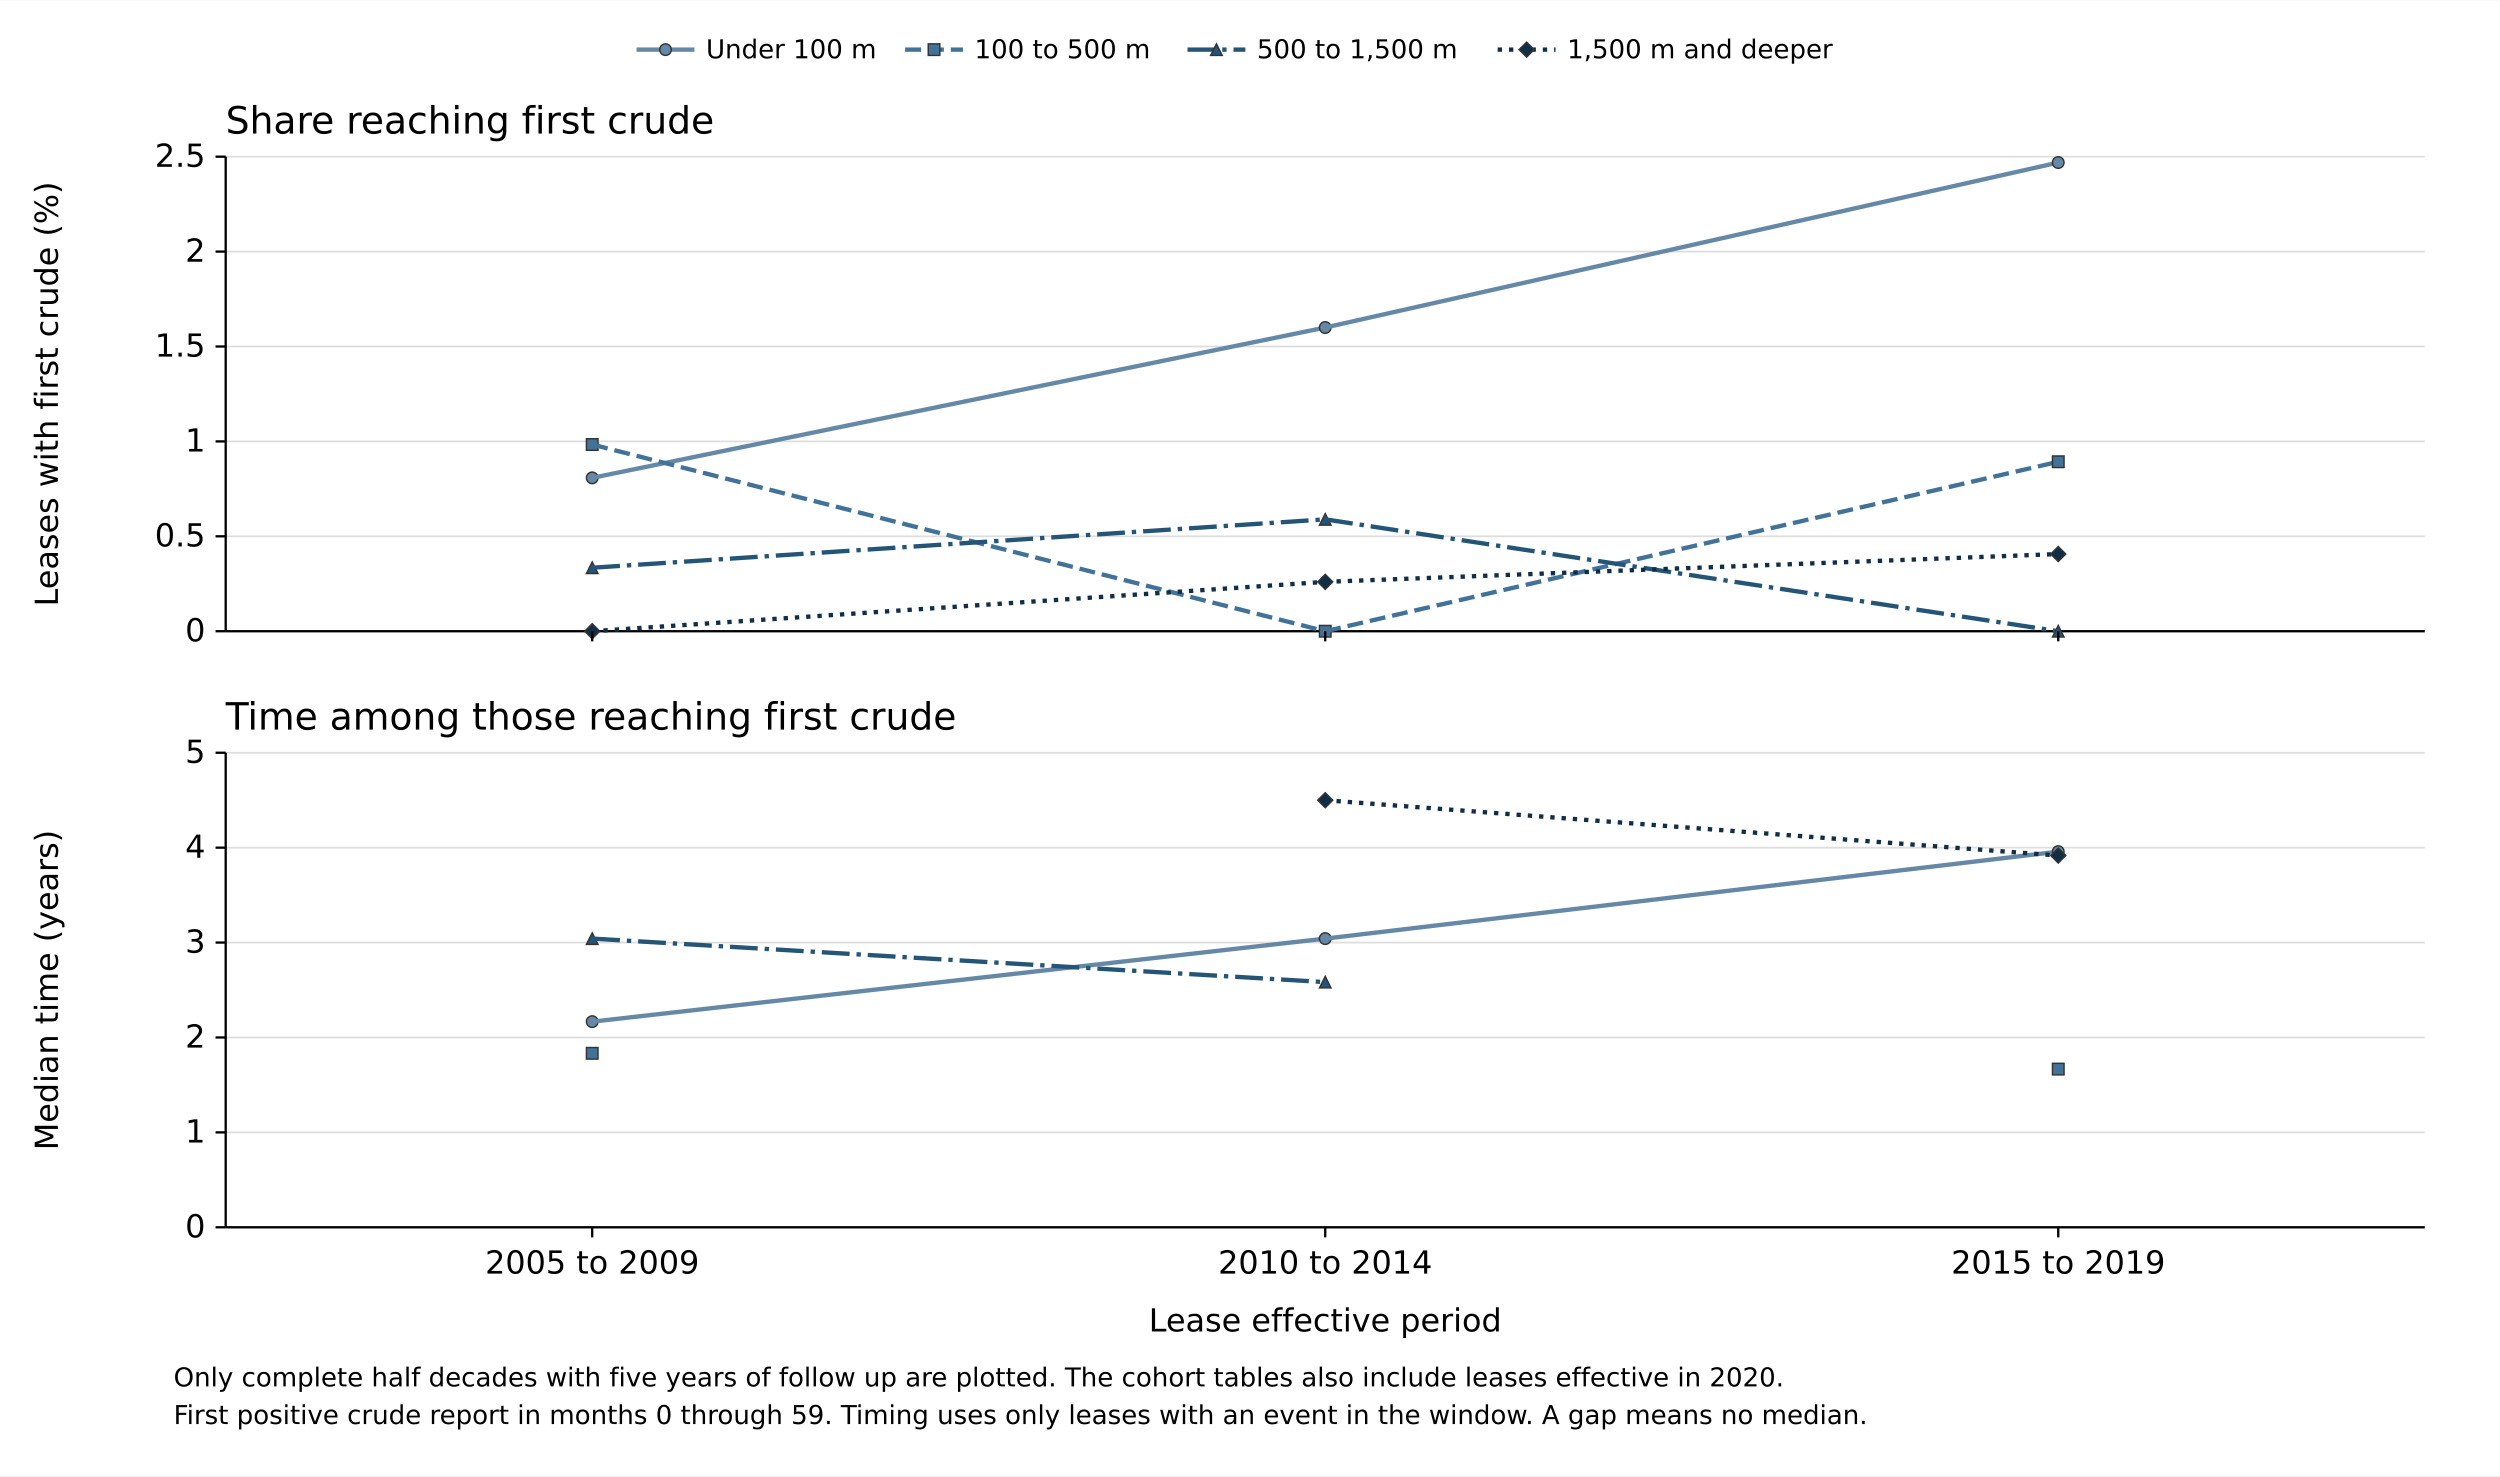
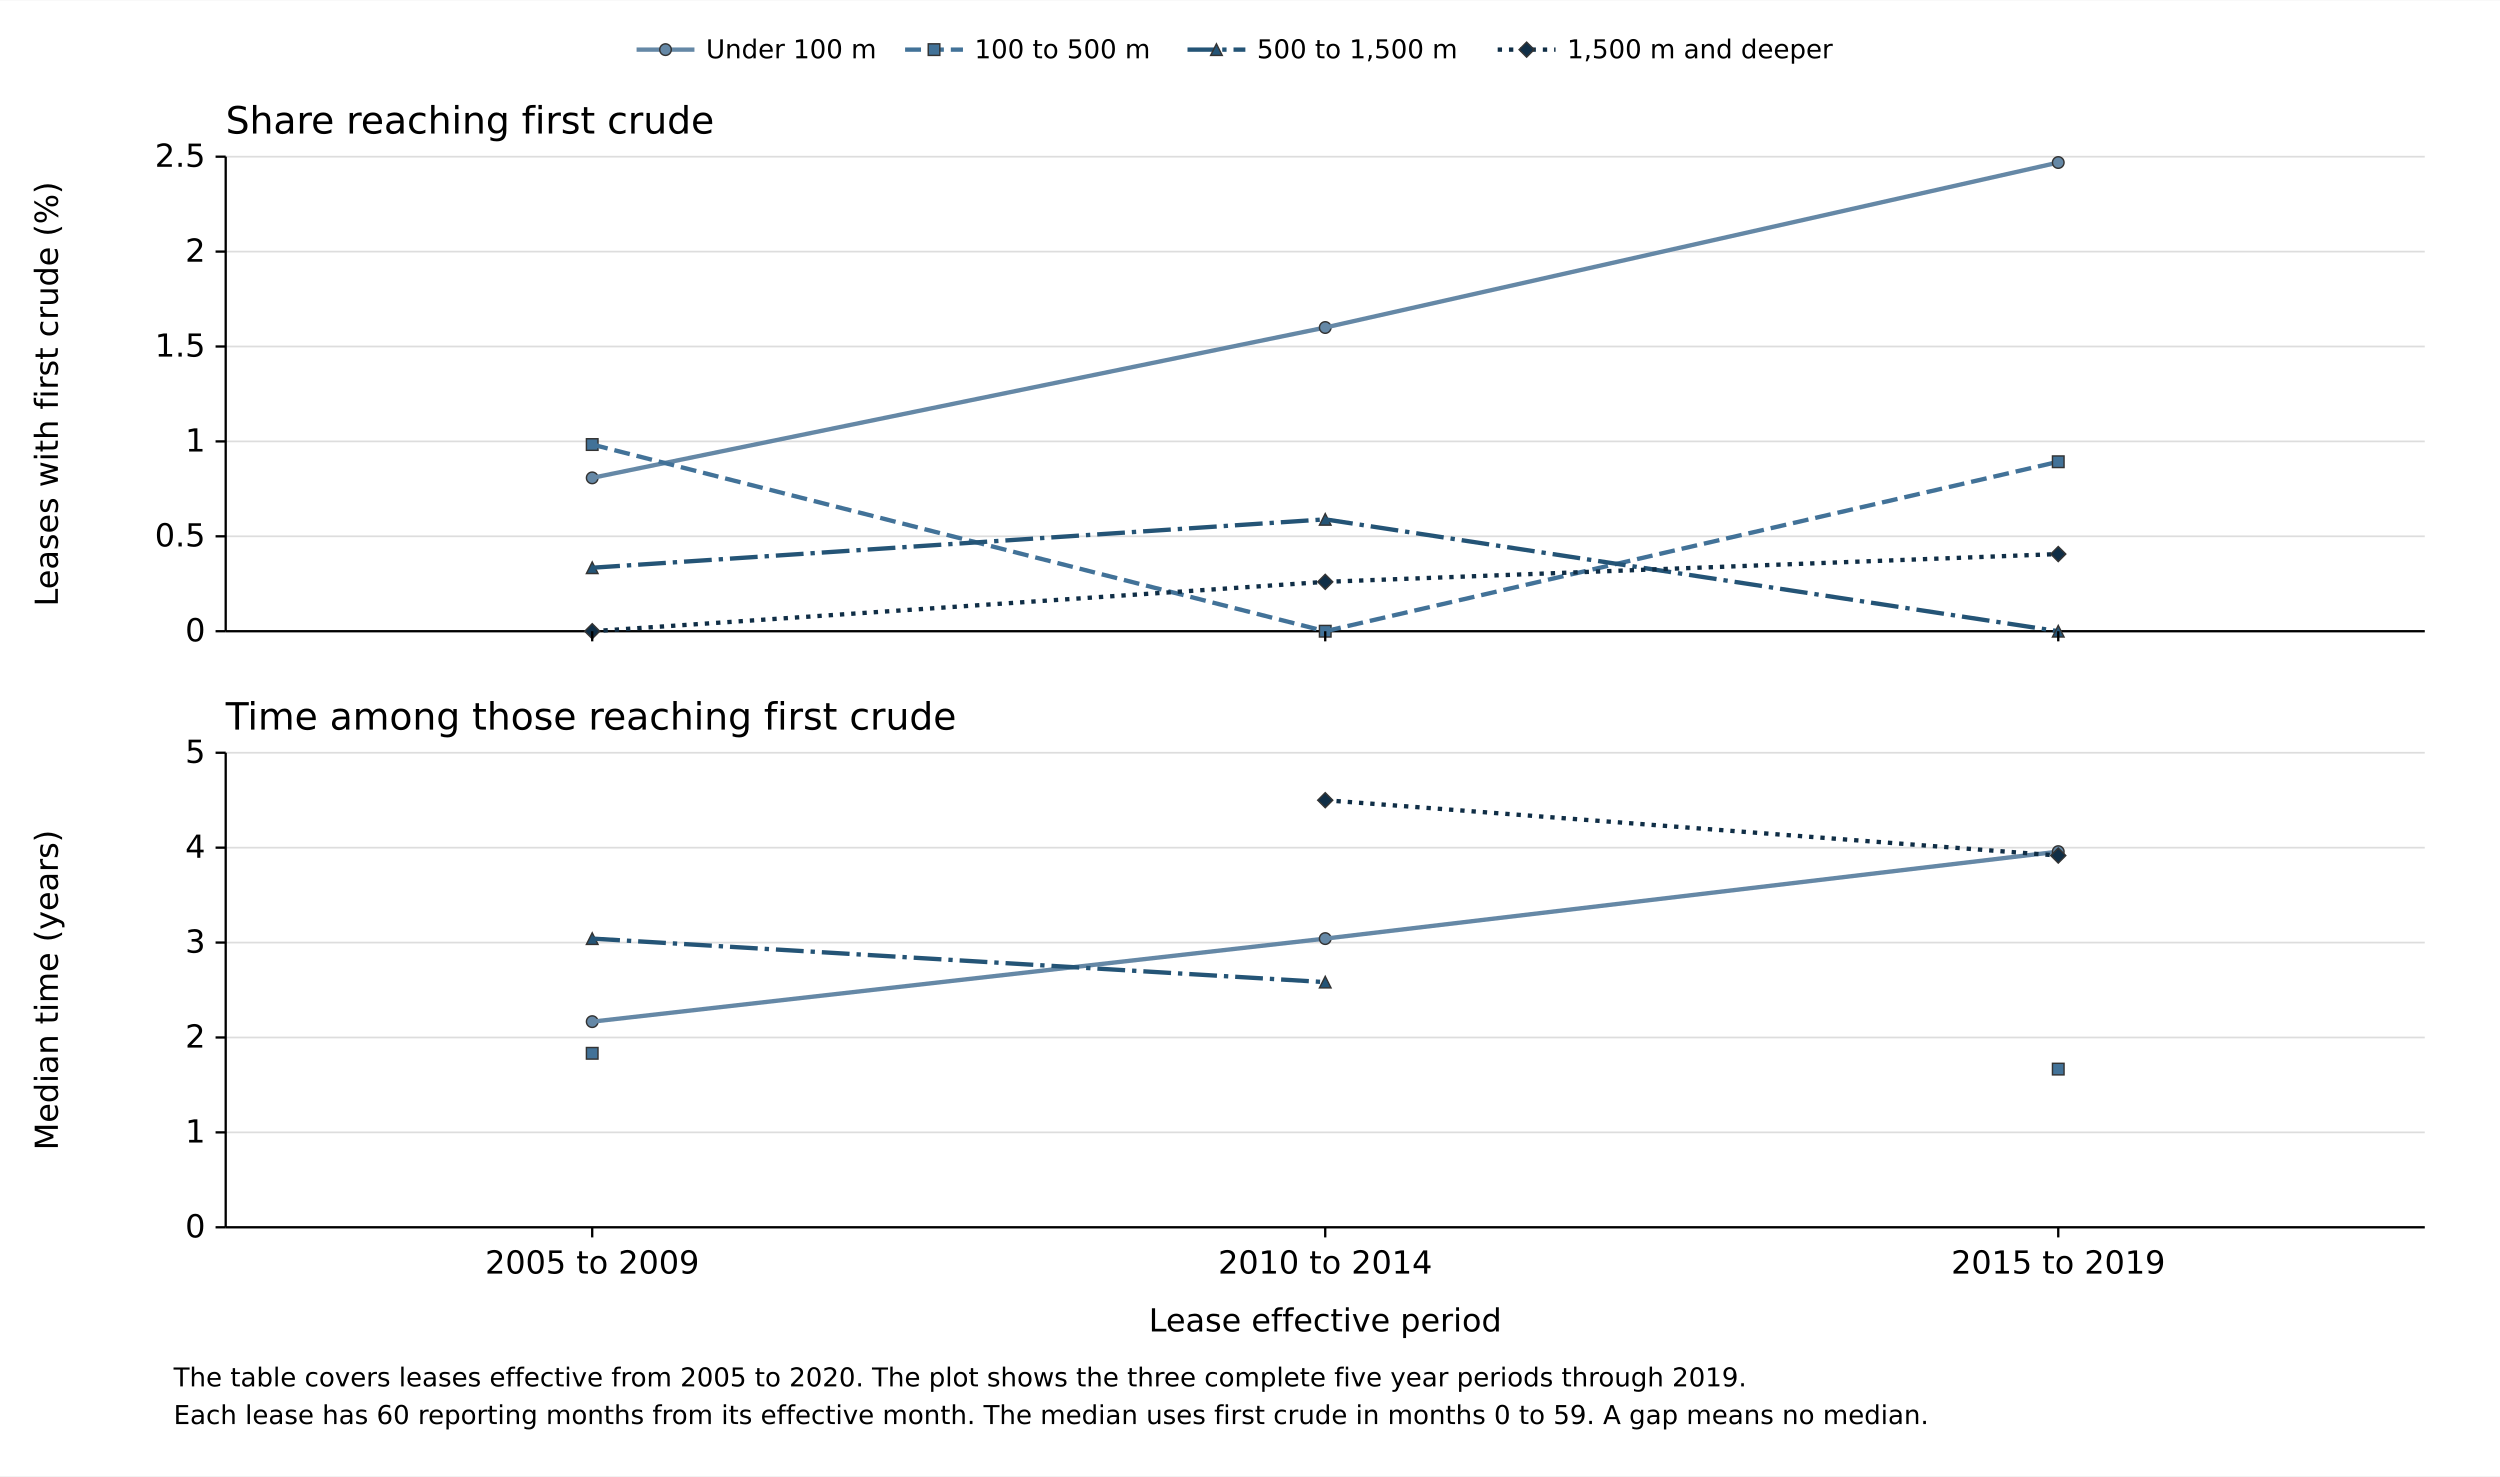
<svg xmlns="http://www.w3.org/2000/svg" viewBox="0 0 864 510" width="960" height="567" role="img" aria-label="First crude oil by water depth and period (Share reaching first crude, Time among those reaching first crude)" font-family="'DejaVu Sans','Segoe UI',Arial,sans-serif">
  <rect width="864" height="510" fill="white" />
  <line x1="220" y1="17" x2="240" y2="17" stroke="#6588a6" stroke-width="1.5" stroke-dasharray="none" />
  <circle cx="230" cy="17" r="2" stroke="#333333" stroke-width="0.5" fill="#6588a6" />
  <text x="244" y="20" font-size="9" text-anchor="start">Under 100 m</text>
  <line x1="312.8" y1="17" x2="332.8" y2="17" stroke="#427298" stroke-width="1.5" stroke-dasharray="5.5 2.4" />
  <rect x="320.8" y="15" width="4" height="4" stroke="#333333" stroke-width="0.5" fill="#427298" />
  <text x="336.8" y="20" font-size="9" text-anchor="start">100 to 500 m</text>
  <line x1="410.4" y1="17" x2="430.4" y2="17" stroke="#245476" stroke-width="1.5" stroke-dasharray="9.6 2.4 1.5 2.4" />
  <polygon points="420.40,15.00 422.40,19.00 418.40,19.00" stroke="#333333" stroke-width="0.5" fill="#245476" />
  <text x="434.4" y="20" font-size="9" text-anchor="start">500 to 1,500 m</text>
  <line x1="517.6" y1="17" x2="537.6" y2="17" stroke="#102e46" stroke-width="1.5" stroke-dasharray="1.5 2.4" />
  <polygon points="527.60,14.40 530.20,17.00 527.60,19.60 525.00,17.00" stroke="#333333" stroke-width="0.5" fill="#102e46" />
  <text x="541.6" y="20" font-size="9" text-anchor="start">1,500 m and deeper</text>
  <text x="78" y="46" font-size="13" text-anchor="start">Share reaching first crude</text>
  <line x1="78" y1="218.0" x2="838" y2="218.0" stroke="#dddddd" stroke-width="0.6" stroke-dasharray="none" />
  <line x1="74.5" y1="218.0" x2="78" y2="218.0" stroke="black" stroke-width="0.8" stroke-dasharray="none" />
  <text x="71" y="221.5" font-size="11" text-anchor="end">0</text>
  <line x1="78" y1="185.2" x2="838" y2="185.2" stroke="#dddddd" stroke-width="0.6" stroke-dasharray="none" />
  <line x1="74.5" y1="185.2" x2="78" y2="185.2" stroke="black" stroke-width="0.8" stroke-dasharray="none" />
  <text x="71" y="188.7" font-size="11" text-anchor="end">0.5</text>
  <line x1="78" y1="152.4" x2="838" y2="152.4" stroke="#dddddd" stroke-width="0.6" stroke-dasharray="none" />
  <line x1="74.5" y1="152.4" x2="78" y2="152.4" stroke="black" stroke-width="0.8" stroke-dasharray="none" />
  <text x="71" y="155.9" font-size="11" text-anchor="end">1</text>
  <line x1="78" y1="119.6" x2="838" y2="119.6" stroke="#dddddd" stroke-width="0.6" stroke-dasharray="none" />
  <line x1="74.5" y1="119.6" x2="78" y2="119.6" stroke="black" stroke-width="0.8" stroke-dasharray="none" />
  <text x="71" y="123.1" font-size="11" text-anchor="end">1.5</text>
  <line x1="78" y1="86.8" x2="838" y2="86.8" stroke="#dddddd" stroke-width="0.6" stroke-dasharray="none" />
  <line x1="74.5" y1="86.8" x2="78" y2="86.8" stroke="black" stroke-width="0.8" stroke-dasharray="none" />
  <text x="71" y="90.3" font-size="11" text-anchor="end">2</text>
  <line x1="78" y1="54.0" x2="838" y2="54.0" stroke="#dddddd" stroke-width="0.6" stroke-dasharray="none" />
  <line x1="74.5" y1="54.0" x2="78" y2="54.0" stroke="black" stroke-width="0.8" stroke-dasharray="none" />
  <text x="71" y="57.5" font-size="11" text-anchor="end">2.5</text>
  <line x1="78" y1="54" x2="78" y2="218" stroke="black" stroke-width="0.8" stroke-dasharray="none" />
  <line x1="78" y1="218" x2="838" y2="218" stroke="black" stroke-width="0.8" stroke-dasharray="none" />
  <text x="20" y="136.0" font-size="11" text-anchor="middle" transform="rotate(-90 20 136.0)">Leases with first crude (%)</text>
  <circle cx="204.667" cy="165.0" r="2" stroke="#333333" stroke-width="0.5" fill="#6588a6" />
  <line x1="204.667" y1="165.0" x2="458.0" y2="113.04" stroke="#6588a6" stroke-width="1.5" stroke-dasharray="none" />
  <circle cx="458.0" cy="113.04" r="2" stroke="#333333" stroke-width="0.5" fill="#6588a6" />
  <line x1="458.0" y1="113.04" x2="711.333" y2="56.02" stroke="#6588a6" stroke-width="1.5" stroke-dasharray="none" />
  <circle cx="711.333" cy="56.02" r="2" stroke="#333333" stroke-width="0.5" fill="#6588a6" />
  <rect x="202.667" y="151.48" width="4" height="4" stroke="#333333" stroke-width="0.5" fill="#427298" />
  <line x1="204.667" y1="153.48" x2="458.0" y2="218.0" stroke="#427298" stroke-width="1.5" stroke-dasharray="5.5 2.4" />
  <rect x="456.0" y="216.0" width="4" height="4" stroke="#333333" stroke-width="0.5" fill="#427298" />
  <line x1="458.0" y1="218.0" x2="711.333" y2="159.43" stroke="#427298" stroke-width="1.5" stroke-dasharray="5.5 2.4" />
  <rect x="709.333" y="157.43" width="4" height="4" stroke="#333333" stroke-width="0.5" fill="#427298" />
  <polygon points="204.67,194.06 206.67,198.06 202.67,198.06" stroke="#333333" stroke-width="0.5" fill="#245476" />
  <line x1="204.667" y1="196.06" x2="458.0" y2="179.34" stroke="#245476" stroke-width="1.5" stroke-dasharray="9.6 2.4 1.5 2.4" />
  <polygon points="458.00,177.34 460.00,181.34 456.00,181.34" stroke="#333333" stroke-width="0.5" fill="#245476" />
  <line x1="458.0" y1="179.34" x2="711.333" y2="218.0" stroke="#245476" stroke-width="1.5" stroke-dasharray="9.6 2.4 1.5 2.4" />
  <polygon points="711.33,216.00 713.33,220.00 709.33,220.00" stroke="#333333" stroke-width="0.5" fill="#245476" />
  <polygon points="204.67,215.40 207.27,218.00 204.67,220.60 202.07,218.00" stroke="#333333" stroke-width="0.5" fill="#102e46" />
  <line x1="204.667" y1="218.0" x2="458.0" y2="200.94" stroke="#102e46" stroke-width="1.5" stroke-dasharray="1.5 2.4" />
  <polygon points="458.00,198.34 460.60,200.94 458.00,203.54 455.40,200.94" stroke="#333333" stroke-width="0.5" fill="#102e46" />
  <line x1="458.0" y1="200.94" x2="711.333" y2="191.33" stroke="#102e46" stroke-width="1.5" stroke-dasharray="1.5 2.4" />
  <polygon points="711.33,188.73 713.93,191.33 711.33,193.93 708.73,191.33" stroke="#333333" stroke-width="0.5" fill="#102e46" />
  <line x1="204.667" y1="218" x2="204.667" y2="221.5" stroke="black" stroke-width="0.8" stroke-dasharray="none" />
  <line x1="458.0" y1="218" x2="458.0" y2="221.5" stroke="black" stroke-width="0.8" stroke-dasharray="none" />
  <line x1="711.333" y1="218" x2="711.333" y2="221.5" stroke="black" stroke-width="0.8" stroke-dasharray="none" />
  <text x="78" y="252" font-size="13" text-anchor="start">Time among those reaching first crude</text>
  <line x1="78" y1="424.0" x2="838" y2="424.0" stroke="#dddddd" stroke-width="0.6" stroke-dasharray="none" />
  <line x1="74.5" y1="424.0" x2="78" y2="424.0" stroke="black" stroke-width="0.8" stroke-dasharray="none" />
  <text x="71" y="427.5" font-size="11" text-anchor="end">0</text>
  <line x1="78" y1="391.2" x2="838" y2="391.2" stroke="#dddddd" stroke-width="0.6" stroke-dasharray="none" />
  <line x1="74.5" y1="391.2" x2="78" y2="391.2" stroke="black" stroke-width="0.8" stroke-dasharray="none" />
  <text x="71" y="394.7" font-size="11" text-anchor="end">1</text>
  <line x1="78" y1="358.4" x2="838" y2="358.4" stroke="#dddddd" stroke-width="0.6" stroke-dasharray="none" />
  <line x1="74.5" y1="358.4" x2="78" y2="358.4" stroke="black" stroke-width="0.8" stroke-dasharray="none" />
  <text x="71" y="361.9" font-size="11" text-anchor="end">2</text>
  <line x1="78" y1="325.6" x2="838" y2="325.6" stroke="#dddddd" stroke-width="0.6" stroke-dasharray="none" />
  <line x1="74.5" y1="325.6" x2="78" y2="325.6" stroke="black" stroke-width="0.8" stroke-dasharray="none" />
  <text x="71" y="329.1" font-size="11" text-anchor="end">3</text>
  <line x1="78" y1="292.8" x2="838" y2="292.8" stroke="#dddddd" stroke-width="0.6" stroke-dasharray="none" />
  <line x1="74.5" y1="292.8" x2="78" y2="292.8" stroke="black" stroke-width="0.8" stroke-dasharray="none" />
  <text x="71" y="296.3" font-size="11" text-anchor="end">4</text>
  <line x1="78" y1="260.0" x2="838" y2="260.0" stroke="#dddddd" stroke-width="0.6" stroke-dasharray="none" />
  <line x1="74.5" y1="260.0" x2="78" y2="260.0" stroke="black" stroke-width="0.8" stroke-dasharray="none" />
  <text x="71" y="263.5" font-size="11" text-anchor="end">5</text>
  <line x1="78" y1="260" x2="78" y2="424" stroke="black" stroke-width="0.8" stroke-dasharray="none" />
  <line x1="78" y1="424" x2="838" y2="424" stroke="black" stroke-width="0.8" stroke-dasharray="none" />
  <text x="20" y="342.0" font-size="11" text-anchor="middle" transform="rotate(-90 20 342.0)">Median time (years)</text>
  <circle cx="204.667" cy="352.93" r="2" stroke="#333333" stroke-width="0.5" fill="#6588a6" />
  <line x1="204.667" y1="352.93" x2="458.0" y2="324.23" stroke="#6588a6" stroke-width="1.5" stroke-dasharray="none" />
  <circle cx="458.0" cy="324.23" r="2" stroke="#333333" stroke-width="0.5" fill="#6588a6" />
  <line x1="458.0" y1="324.23" x2="711.333" y2="294.17" stroke="#6588a6" stroke-width="1.5" stroke-dasharray="none" />
  <circle cx="711.333" cy="294.17" r="2" stroke="#333333" stroke-width="0.5" fill="#6588a6" />
  <rect x="202.667" y="361.87" width="4" height="4" stroke="#333333" stroke-width="0.5" fill="#427298" />
  <rect x="709.333" y="367.33" width="4" height="4" stroke="#333333" stroke-width="0.5" fill="#427298" />
  <polygon points="204.67,322.23 206.67,326.23 202.67,326.23" stroke="#333333" stroke-width="0.5" fill="#245476" />
  <line x1="204.667" y1="324.23" x2="458.0" y2="339.27" stroke="#245476" stroke-width="1.5" stroke-dasharray="9.6 2.4 1.5 2.4" />
  <polygon points="458.00,337.27 460.00,341.27 456.00,341.27" stroke="#333333" stroke-width="0.5" fill="#245476" />
  <polygon points="458.00,273.80 460.60,276.40 458.00,279.00 455.40,276.40" stroke="#333333" stroke-width="0.5" fill="#102e46" />
  <line x1="458.0" y1="276.4" x2="711.333" y2="295.53" stroke="#102e46" stroke-width="1.5" stroke-dasharray="1.5 2.4" />
  <polygon points="711.33,292.93 713.93,295.53 711.33,298.13 708.73,295.53" stroke="#333333" stroke-width="0.5" fill="#102e46" />
  <line x1="204.667" y1="424" x2="204.667" y2="427.5" stroke="black" stroke-width="0.8" stroke-dasharray="none" />
  <text x="204.667" y="440" font-size="11" text-anchor="middle">2005 to 2009</text>
  <line x1="458.0" y1="424" x2="458.0" y2="427.5" stroke="black" stroke-width="0.8" stroke-dasharray="none" />
  <text x="458.0" y="440" font-size="11" text-anchor="middle">2010 to 2014</text>
  <line x1="711.333" y1="424" x2="711.333" y2="427.5" stroke="black" stroke-width="0.8" stroke-dasharray="none" />
  <text x="711.333" y="440" font-size="11" text-anchor="middle">2015 to 2019</text>
  <text x="458.0" y="460" font-size="11" text-anchor="middle">Lease effective period</text>
-   <text x="60" y="479" font-size="9" text-anchor="start">Only complete half decades with five years of follow up are plotted. The cohort tables also include leases effective in 2020.</text>
-   <text x="60" y="492" font-size="9" text-anchor="start">First positive crude report in months 0 through 59. Timing uses only leases with an event in the window. A gap means no median.</text>
+   <text x="60" y="479" font-size="9" text-anchor="start">The table covers leases effective from 2005 to 2020. The plot shows the three complete five year periods through 2019.</text>
+   <text x="60" y="492" font-size="9" text-anchor="start">Each lease has 60 reporting months from its effective month. The median uses first crude in months 0 to 59. A gap means no median.</text>
</svg>
